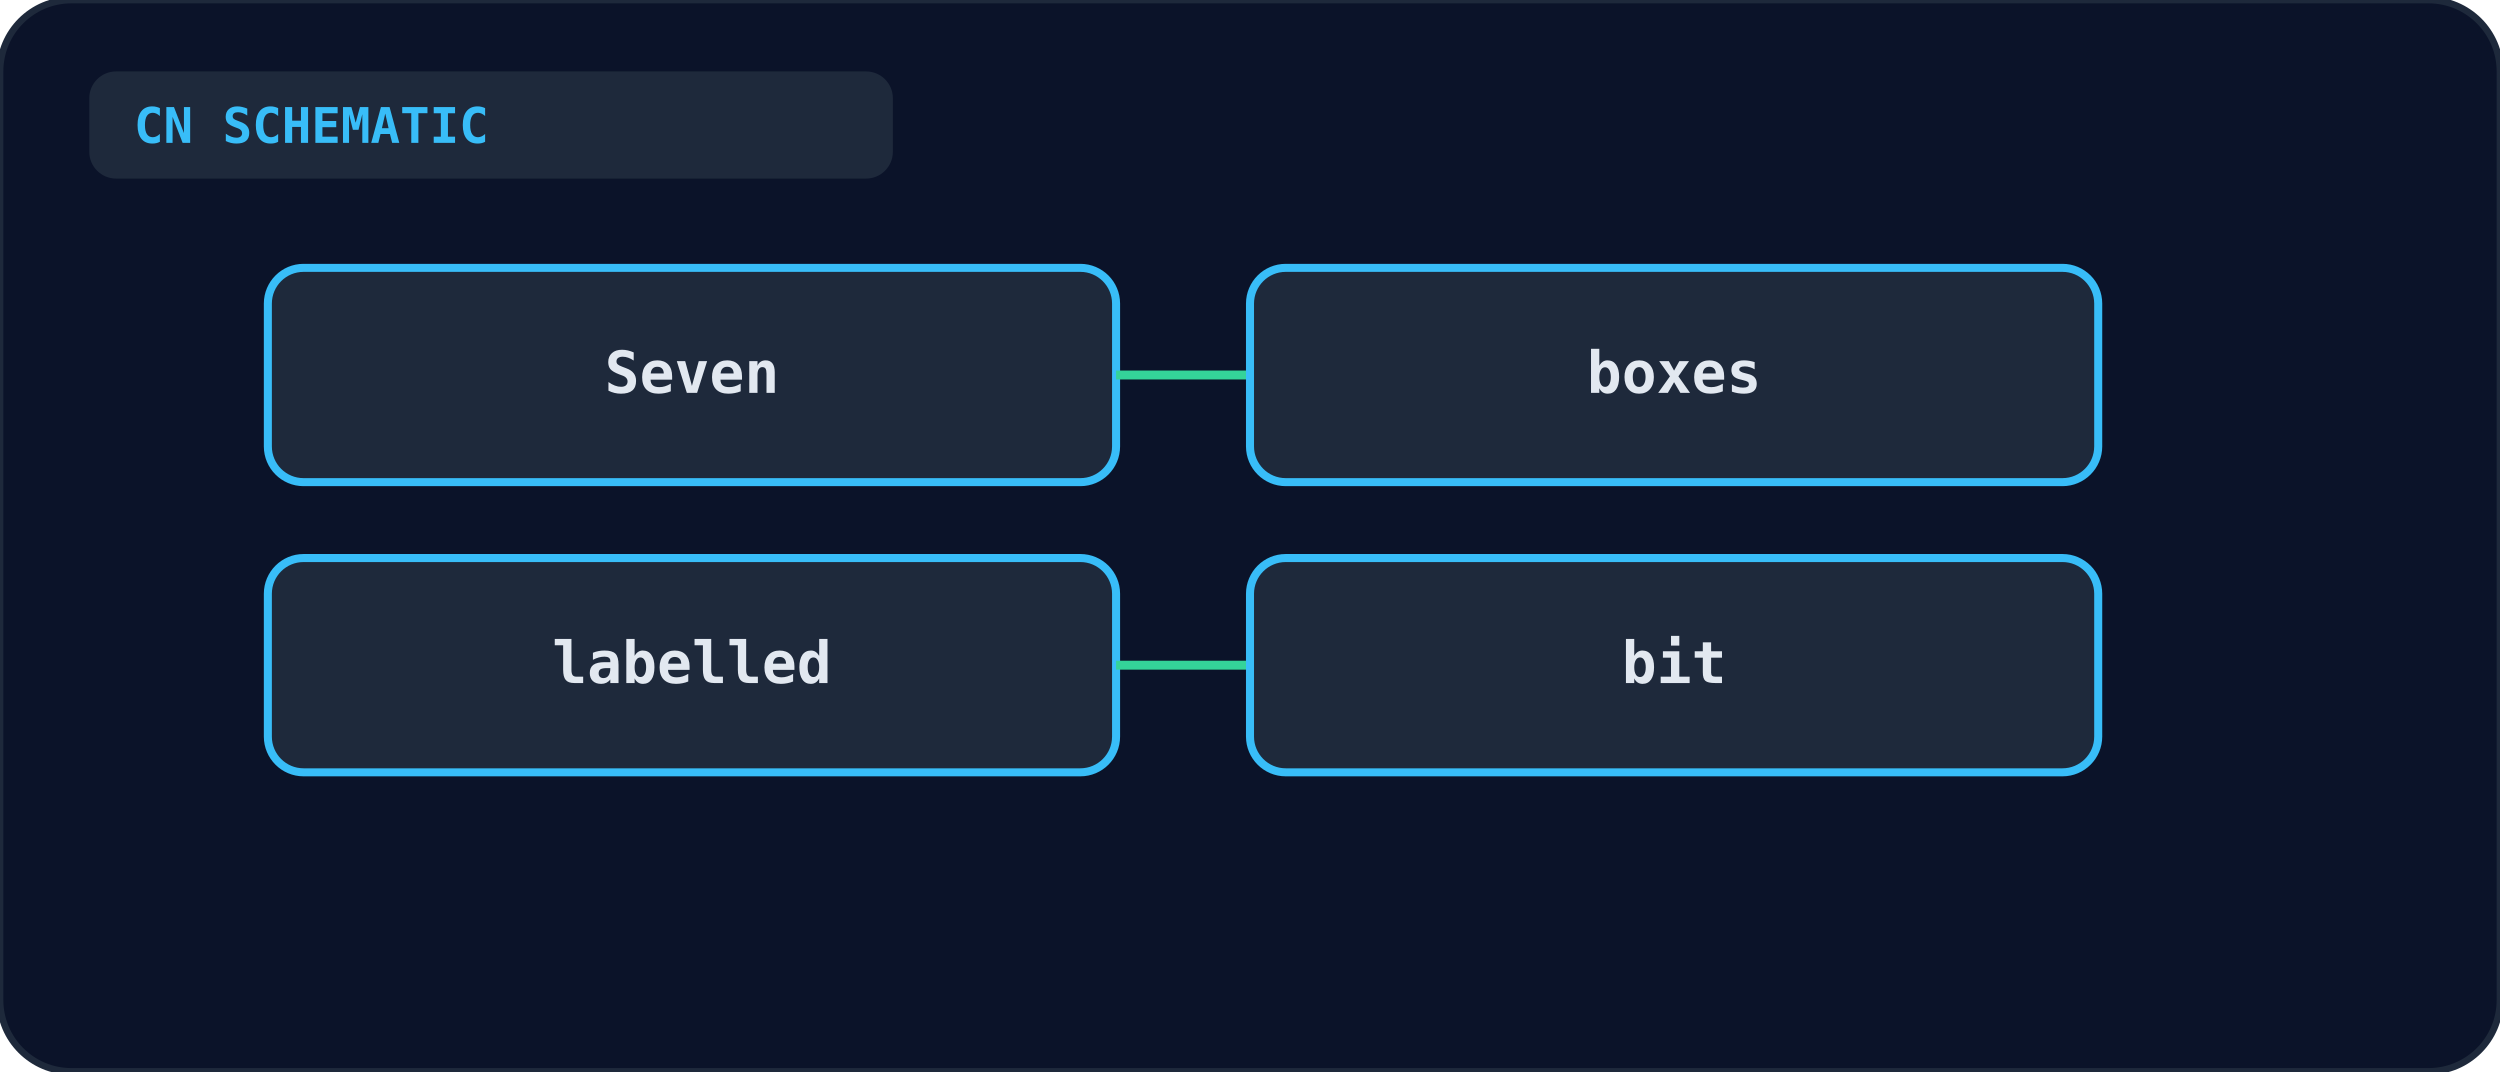
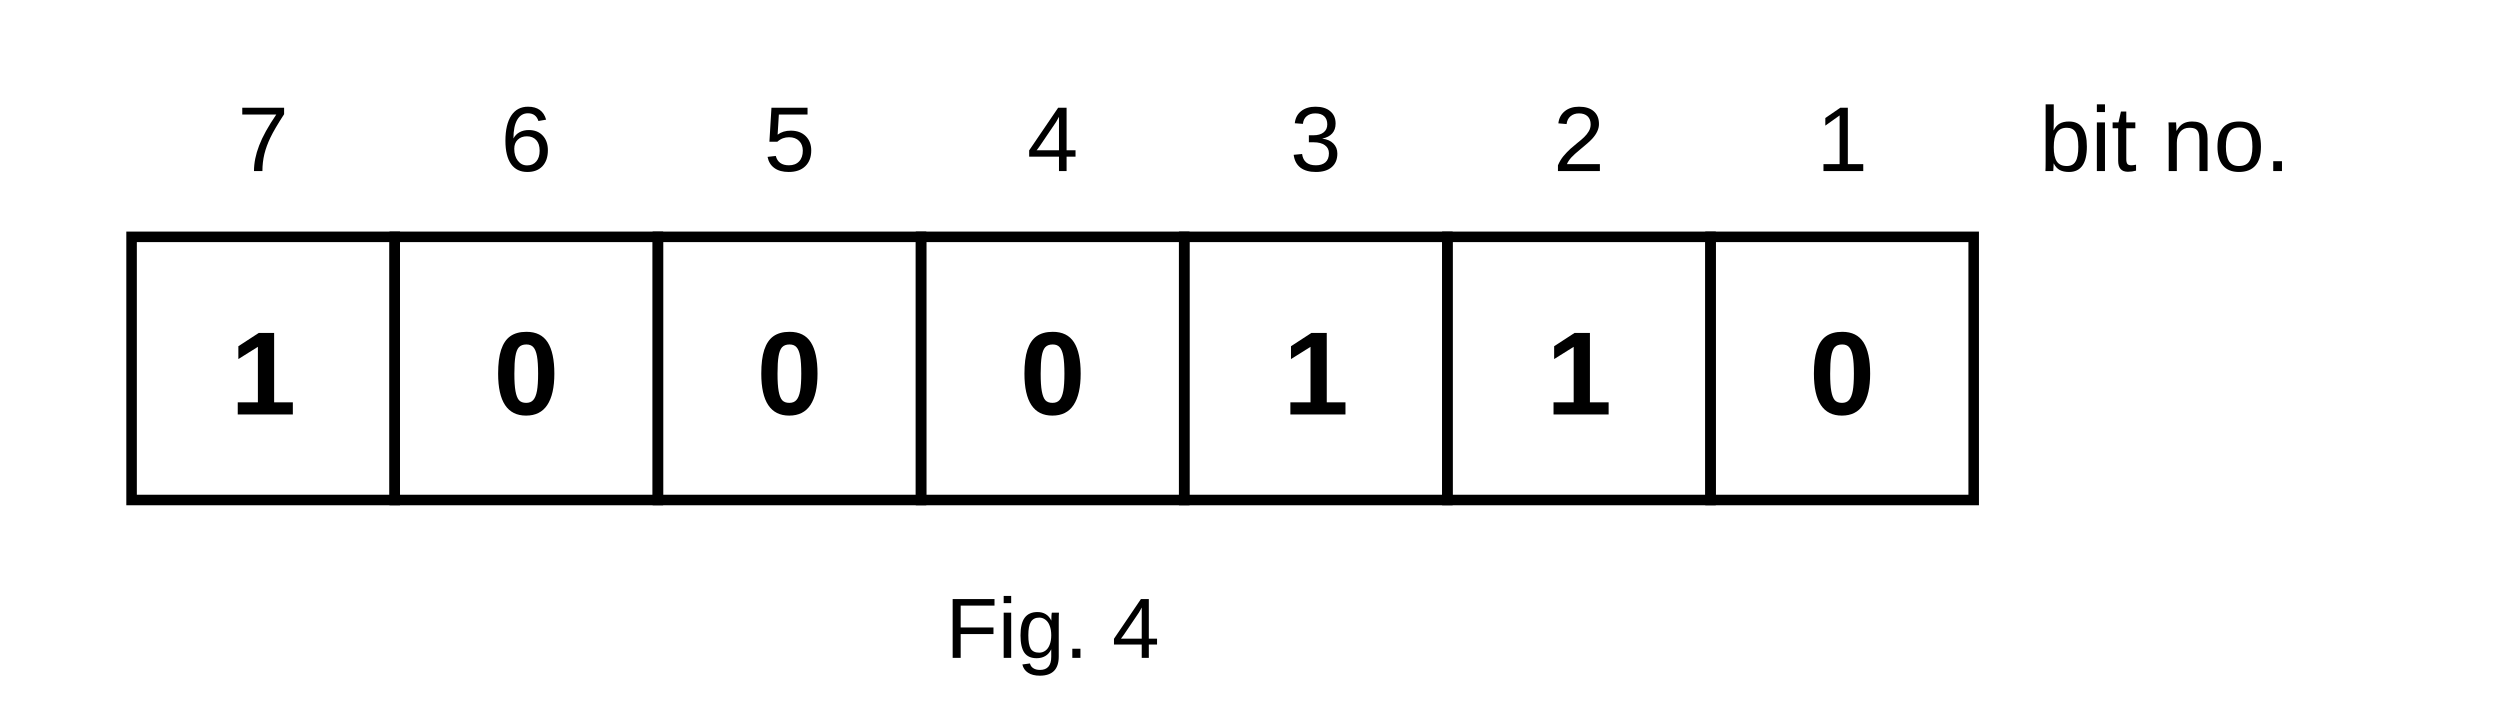
- <svg xmlns="http://www.w3.org/2000/svg" viewBox="0 0 560 240" width="100%" height="100%">
-   <rect width="100%" height="100%" rx="16" fill="#0b1329" stroke="#1e293b" stroke-width="1.5" />
-   <rect x="20" y="16" width="180" height="24" rx="6" fill="#1e293b" />
-   <text x="30" y="32" fill="#38bdf8" font-size="11" font-weight="bold" font-family="monospace">CN SCHEMATIC</text>
-   <g transform="translate(60, 60)">
-     <rect x="0" y="0" width="190" height="48" rx="8" fill="#1e293b" stroke="#38bdf8" stroke-width="1.8" />
-     <text x="95" y="28" text-anchor="middle" fill="#e2e8f0" font-size="13" font-weight="bold" font-family="monospace">Seven</text>
-     <line x1="190" y1="24" x2="220" y2="24" stroke="#34d399" stroke-width="2" />
-     <rect x="220" y="0" width="190" height="48" rx="8" fill="#1e293b" stroke="#38bdf8" stroke-width="1.8" />
-     <text x="315" y="28" text-anchor="middle" fill="#e2e8f0" font-size="13" font-weight="bold" font-family="monospace">boxes</text>
-     <rect x="0" y="65" width="190" height="48" rx="8" fill="#1e293b" stroke="#38bdf8" stroke-width="1.8" />
-     <text x="95" y="93" text-anchor="middle" fill="#e2e8f0" font-size="13" font-weight="bold" font-family="monospace">labelled</text>
-     <line x1="190" y1="89" x2="220" y2="89" stroke="#34d399" stroke-width="2" />
-     <rect x="220" y="65" width="190" height="48" rx="8" fill="#1e293b" stroke="#38bdf8" stroke-width="1.8" />
-     <text x="315" y="93" text-anchor="middle" fill="#e2e8f0" font-size="13" font-weight="bold" font-family="monospace">bit</text>
-   </g>
+ <svg xmlns="http://www.w3.org/2000/svg" viewBox="0 0 380 110" fill="none" stroke="currentColor" stroke-width="1.6" font-family="Arial, Helvetica, sans-serif">
+   <text x="40" y="26" font-size="14" text-anchor="middle" fill="currentColor" stroke="none">7</text>
+   <rect x="20" y="36" width="40" height="40" />
+   <text x="40" y="63" font-size="18" text-anchor="middle" fill="currentColor" stroke="none" font-weight="bold">1</text>
+   <text x="80" y="26" font-size="14" text-anchor="middle" fill="currentColor" stroke="none">6</text>
+   <rect x="60" y="36" width="40" height="40" />
+   <text x="80" y="63" font-size="18" text-anchor="middle" fill="currentColor" stroke="none" font-weight="bold">0</text>
+   <text x="120" y="26" font-size="14" text-anchor="middle" fill="currentColor" stroke="none">5</text>
+   <rect x="100" y="36" width="40" height="40" />
+   <text x="120" y="63" font-size="18" text-anchor="middle" fill="currentColor" stroke="none" font-weight="bold">0</text>
+   <text x="160" y="26" font-size="14" text-anchor="middle" fill="currentColor" stroke="none">4</text>
+   <rect x="140" y="36" width="40" height="40" />
+   <text x="160" y="63" font-size="18" text-anchor="middle" fill="currentColor" stroke="none" font-weight="bold">0</text>
+   <text x="200" y="26" font-size="14" text-anchor="middle" fill="currentColor" stroke="none">3</text>
+   <rect x="180" y="36" width="40" height="40" />
+   <text x="200" y="63" font-size="18" text-anchor="middle" fill="currentColor" stroke="none" font-weight="bold">1</text>
+   <text x="240" y="26" font-size="14" text-anchor="middle" fill="currentColor" stroke="none">2</text>
+   <rect x="220" y="36" width="40" height="40" />
+   <text x="240" y="63" font-size="18" text-anchor="middle" fill="currentColor" stroke="none" font-weight="bold">1</text>
+   <text x="280" y="26" font-size="14" text-anchor="middle" fill="currentColor" stroke="none">1</text>
+   <rect x="260" y="36" width="40" height="40" />
+   <text x="280" y="63" font-size="18" text-anchor="middle" fill="currentColor" stroke="none" font-weight="bold">0</text>
+   <text x="310" y="26" font-size="14" text-anchor="start" fill="currentColor" stroke="none">bit no.</text>
+   <text x="160" y="100" font-size="13" text-anchor="middle" fill="currentColor" stroke="none">Fig. 4</text>
</svg>
